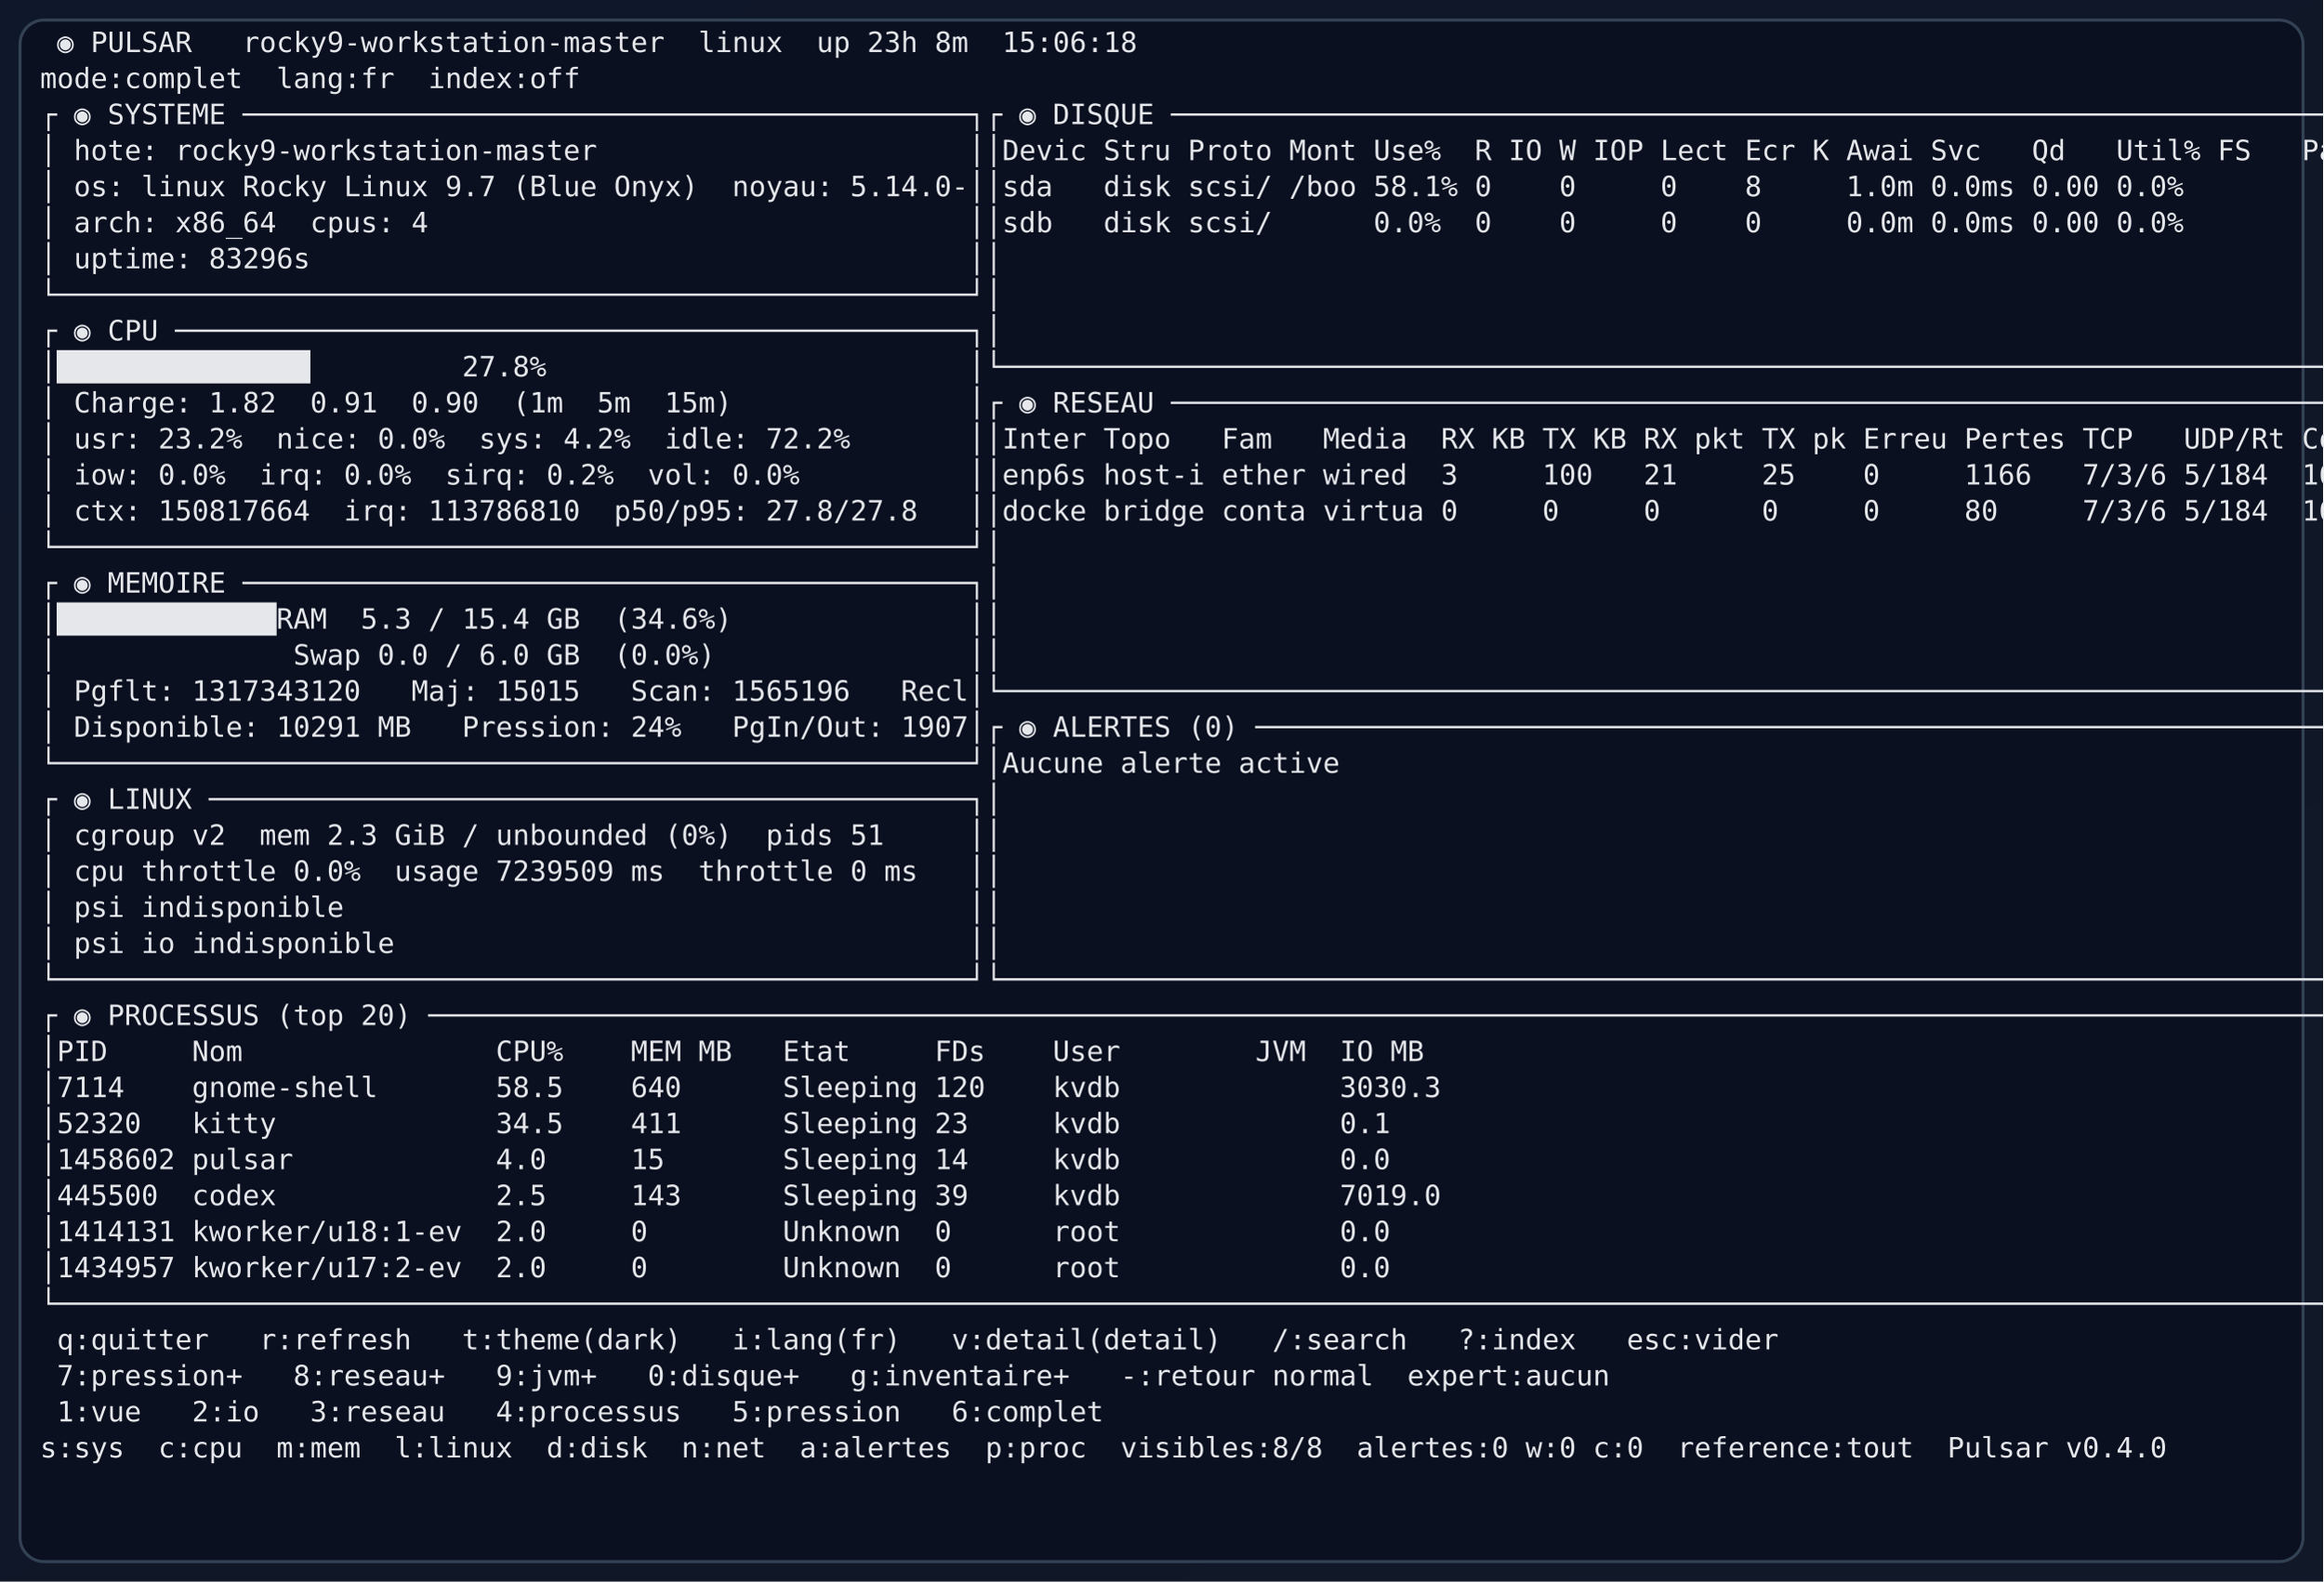
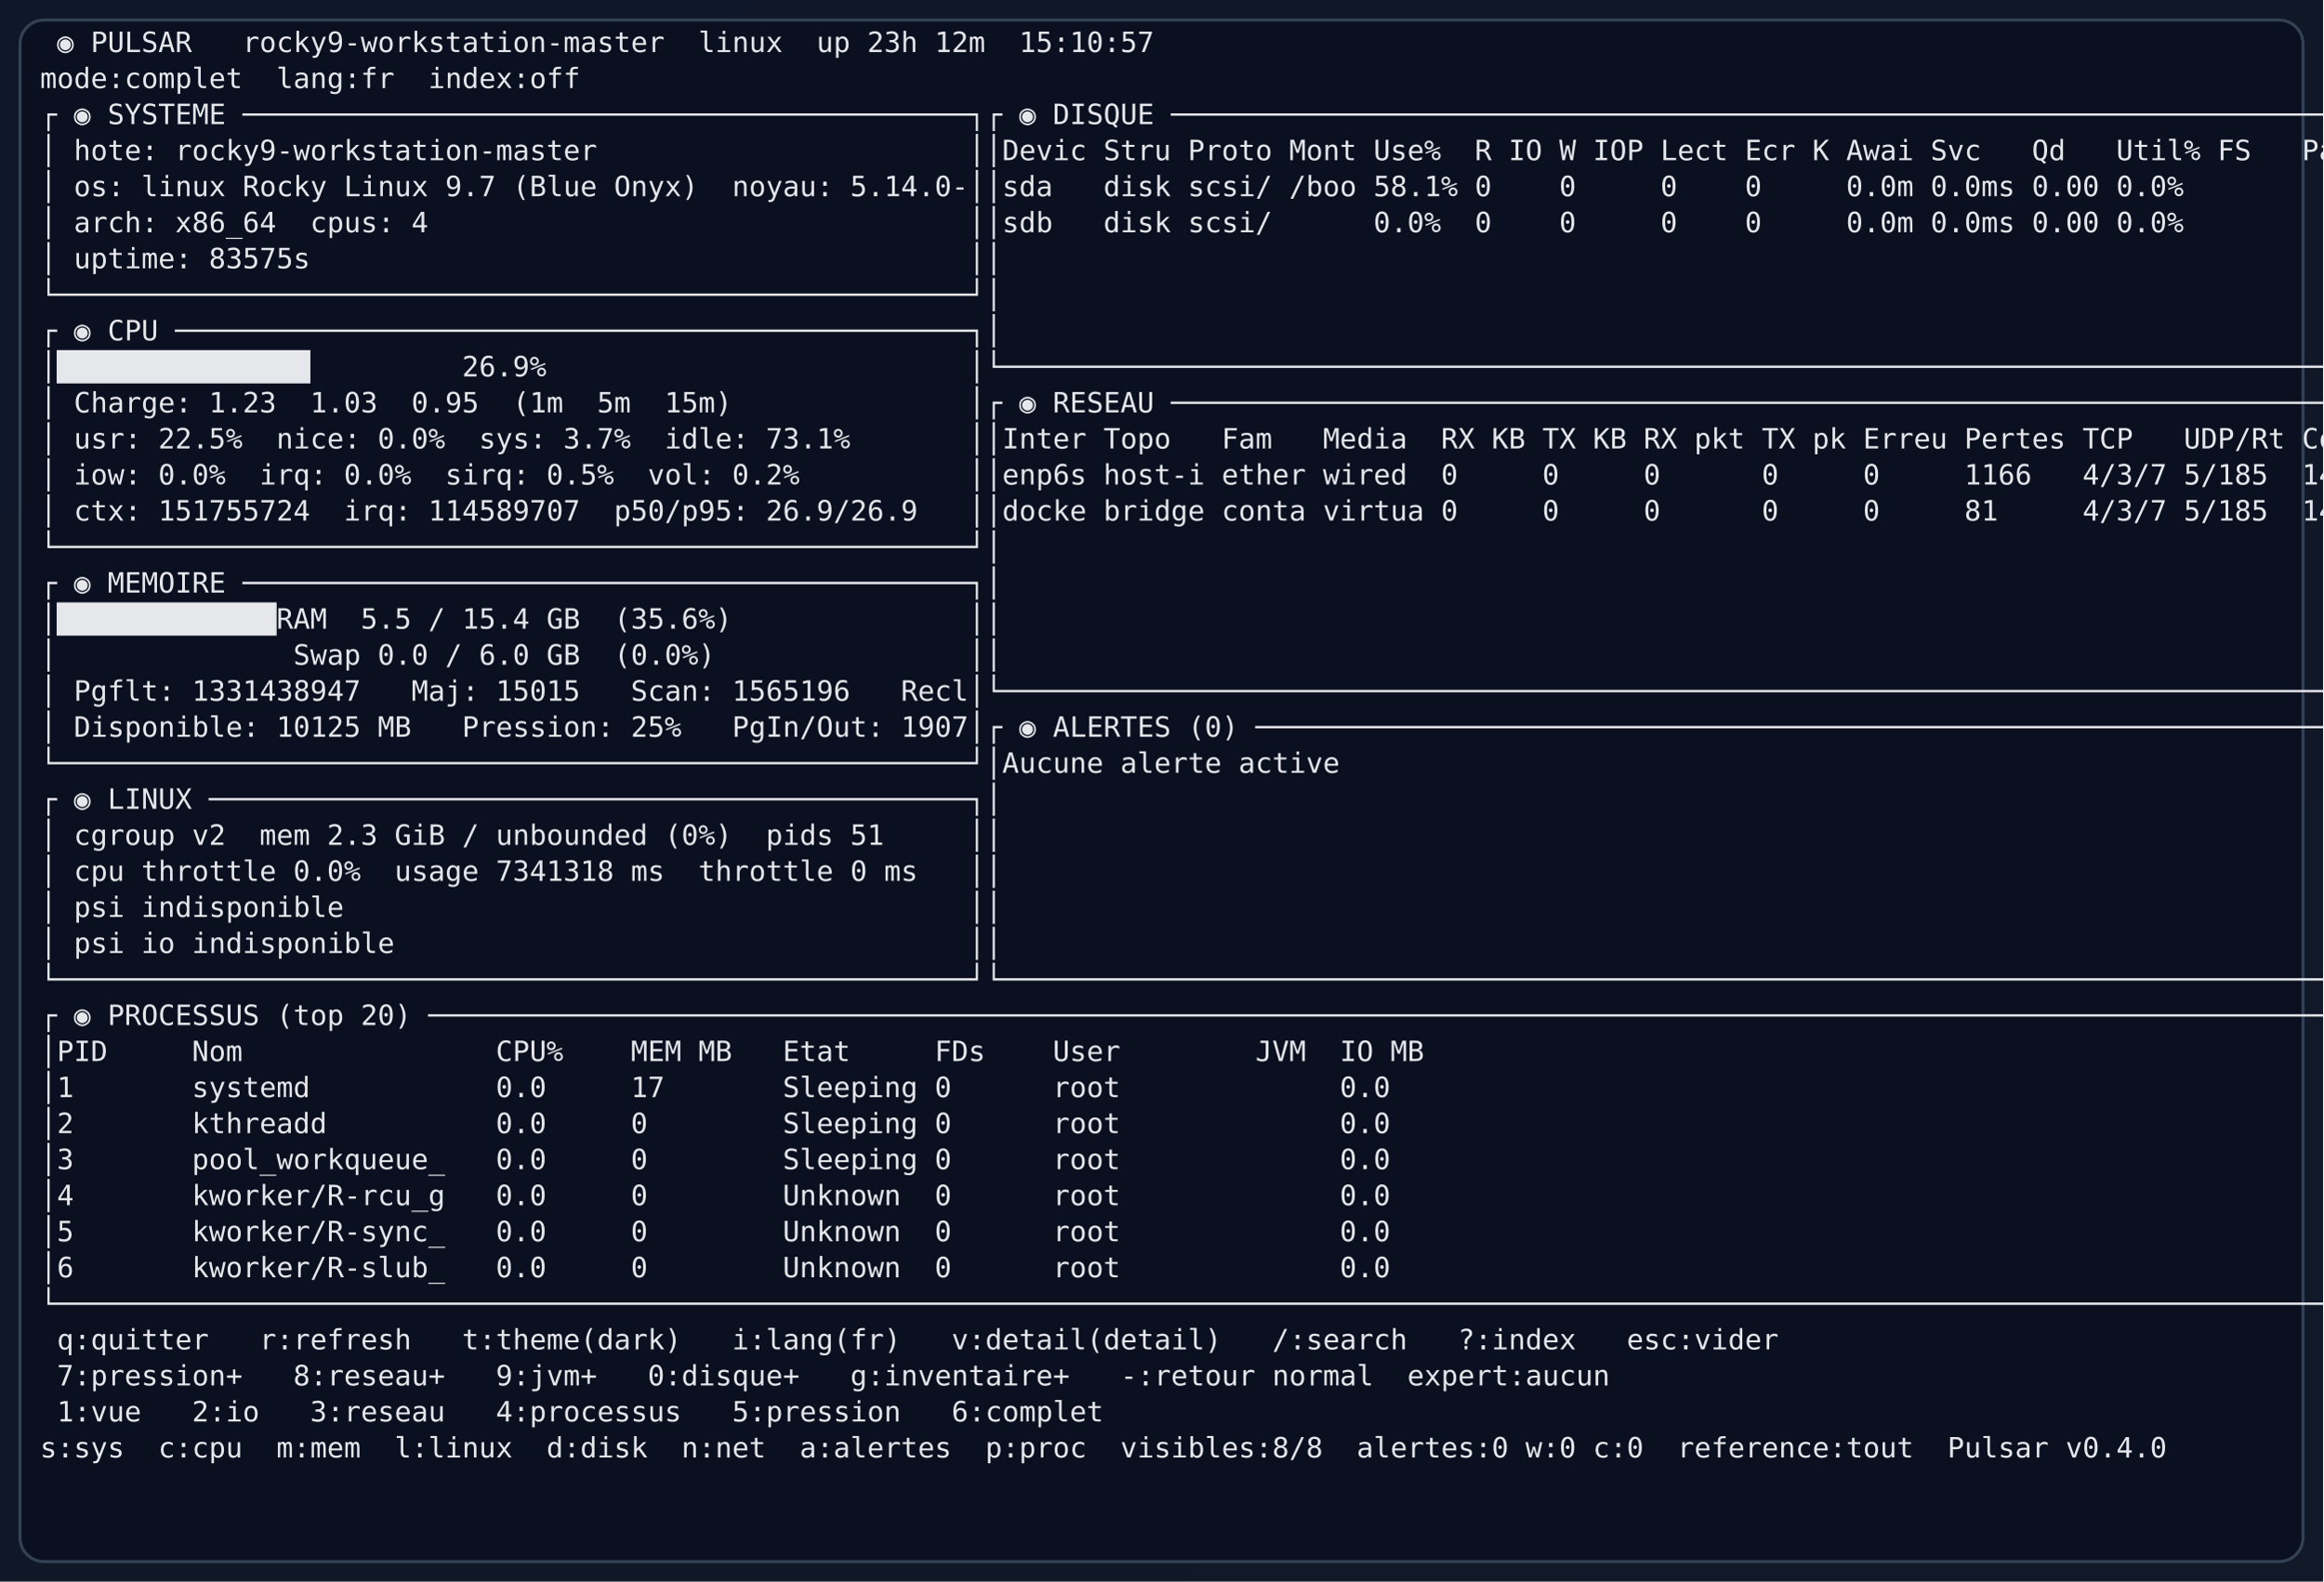
<svg xmlns="http://www.w3.org/2000/svg" width="1160" height="790" viewBox="0 0 1160 790" role="img" aria-label="Pulsar TUI overview">
  <defs>
    <linearGradient id="bg" x1="0" x2="1" y1="0" y2="1">
      <stop offset="0%" stop-color="#0f172a" />
      <stop offset="100%" stop-color="#111827" />
    </linearGradient>
  </defs>
  <rect width="1160" height="790" fill="url(#bg)" />
  <rect x="10" y="10" width="1140" height="770" rx="12" fill="#0b1020" stroke="#334155" stroke-width="1.5" />
-   <text x="20" y="26" fill="#e5e7eb" font-size="14" font-family="ui-monospace, SFMono-Regular, Menlo, Consolas, monospace" xml:space="preserve"> ◉ PULSAR   rocky9-workstation-master  linux  up 23h 8m  15:06:18</text>
+   <text x="20" y="26" fill="#e5e7eb" font-size="14" font-family="ui-monospace, SFMono-Regular, Menlo, Consolas, monospace" xml:space="preserve"> ◉ PULSAR   rocky9-workstation-master  linux  up 23h 12m  15:10:57</text>
  <text x="20" y="44" fill="#e5e7eb" font-size="14" font-family="ui-monospace, SFMono-Regular, Menlo, Consolas, monospace" xml:space="preserve">mode:complet  lang:fr  index:off</text>
  <text x="20" y="62" fill="#e5e7eb" font-size="14" font-family="ui-monospace, SFMono-Regular, Menlo, Consolas, monospace" xml:space="preserve">┌ ◉ SYSTEME ───────────────────────────────────────────┐┌ ◉ DISQUE ────────────────────────────────────────────────────────────────────────┐</text>
  <text x="20" y="80" fill="#e5e7eb" font-size="14" font-family="ui-monospace, SFMono-Regular, Menlo, Consolas, monospace" xml:space="preserve">│ hote: rocky9-workstation-master                      ││Devic Stru Proto Mont Use%  R IO W IOP Lect Ecr K Awai Svc   Qd   Util% FS   Paren│</text>
-   <text x="20" y="98" fill="#e5e7eb" font-size="14" font-family="ui-monospace, SFMono-Regular, Menlo, Consolas, monospace" xml:space="preserve">│ os: linux Rocky Linux 9.7 (Blue Onyx)  noyau: 5.14.0-││sda   disk scsi/ /boo 58.1% 0    0     0    8     1.0m 0.0ms 0.00 0.0%            │</text>
+   <text x="20" y="98" fill="#e5e7eb" font-size="14" font-family="ui-monospace, SFMono-Regular, Menlo, Consolas, monospace" xml:space="preserve">│ os: linux Rocky Linux 9.7 (Blue Onyx)  noyau: 5.14.0-││sda   disk scsi/ /boo 58.1% 0    0     0    0     0.0m 0.0ms 0.00 0.0%            │</text>
  <text x="20" y="116" fill="#e5e7eb" font-size="14" font-family="ui-monospace, SFMono-Regular, Menlo, Consolas, monospace" xml:space="preserve">│ arch: x86_64  cpus: 4                                ││sdb   disk scsi/      0.0%  0    0     0    0     0.0m 0.0ms 0.00 0.0%            │</text>
-   <text x="20" y="134" fill="#e5e7eb" font-size="14" font-family="ui-monospace, SFMono-Regular, Menlo, Consolas, monospace" xml:space="preserve">│ uptime: 83296s                                       ││                                                                                  │</text>
+   <text x="20" y="134" fill="#e5e7eb" font-size="14" font-family="ui-monospace, SFMono-Regular, Menlo, Consolas, monospace" xml:space="preserve">│ uptime: 83575s                                       ││                                                                                  │</text>
  <text x="20" y="152" fill="#e5e7eb" font-size="14" font-family="ui-monospace, SFMono-Regular, Menlo, Consolas, monospace" xml:space="preserve">└──────────────────────────────────────────────────────┘│                                                                                  │</text>
  <text x="20" y="170" fill="#e5e7eb" font-size="14" font-family="ui-monospace, SFMono-Regular, Menlo, Consolas, monospace" xml:space="preserve">┌ ◉ CPU ───────────────────────────────────────────────┐│                                                                                  │</text>
-   <text x="20" y="188" fill="#e5e7eb" font-size="14" font-family="ui-monospace, SFMono-Regular, Menlo, Consolas, monospace" xml:space="preserve">│███████████████         27.8%                         │└──────────────────────────────────────────────────────────────────────────────────┘</text>
-   <text x="20" y="206" fill="#e5e7eb" font-size="14" font-family="ui-monospace, SFMono-Regular, Menlo, Consolas, monospace" xml:space="preserve">│ Charge: 1.82  0.91  0.90  (1m  5m  15m)              │┌ ◉ RESEAU ────────────────────────────────────────────────────────────────────────┐</text>
-   <text x="20" y="224" fill="#e5e7eb" font-size="14" font-family="ui-monospace, SFMono-Regular, Menlo, Consolas, monospace" xml:space="preserve">│ usr: 23.2%  nice: 0.0%  sys: 4.2%  idle: 72.2%       ││Inter Topo   Fam   Media  RX KB TX KB RX pkt TX pk Erreu Pertes TCP   UDP/Rt Conn │</text>
-   <text x="20" y="242" fill="#e5e7eb" font-size="14" font-family="ui-monospace, SFMono-Regular, Menlo, Consolas, monospace" xml:space="preserve">│ iow: 0.0%  irq: 0.0%  sirq: 0.2%  vol: 0.0%          ││enp6s host-i ether wired  3     100   21     25    0     1166   7/3/6 5/184  16   │</text>
-   <text x="20" y="260" fill="#e5e7eb" font-size="14" font-family="ui-monospace, SFMono-Regular, Menlo, Consolas, monospace" xml:space="preserve">│ ctx: 150817664  irq: 113786810  p50/p95: 27.8/27.8   ││docke bridge conta virtua 0     0     0      0     0     80     7/3/6 5/184  16   │</text>
+   <text x="20" y="188" fill="#e5e7eb" font-size="14" font-family="ui-monospace, SFMono-Regular, Menlo, Consolas, monospace" xml:space="preserve">│███████████████         26.9%                         │└──────────────────────────────────────────────────────────────────────────────────┘</text>
+   <text x="20" y="206" fill="#e5e7eb" font-size="14" font-family="ui-monospace, SFMono-Regular, Menlo, Consolas, monospace" xml:space="preserve">│ Charge: 1.23  1.03  0.95  (1m  5m  15m)              │┌ ◉ RESEAU ────────────────────────────────────────────────────────────────────────┐</text>
+   <text x="20" y="224" fill="#e5e7eb" font-size="14" font-family="ui-monospace, SFMono-Regular, Menlo, Consolas, monospace" xml:space="preserve">│ usr: 22.5%  nice: 0.0%  sys: 3.7%  idle: 73.1%       ││Inter Topo   Fam   Media  RX KB TX KB RX pkt TX pk Erreu Pertes TCP   UDP/Rt Conn │</text>
+   <text x="20" y="242" fill="#e5e7eb" font-size="14" font-family="ui-monospace, SFMono-Regular, Menlo, Consolas, monospace" xml:space="preserve">│ iow: 0.0%  irq: 0.0%  sirq: 0.5%  vol: 0.2%          ││enp6s host-i ether wired  0     0     0      0     0     1166   4/3/7 5/185  14   │</text>
+   <text x="20" y="260" fill="#e5e7eb" font-size="14" font-family="ui-monospace, SFMono-Regular, Menlo, Consolas, monospace" xml:space="preserve">│ ctx: 151755724  irq: 114589707  p50/p95: 26.9/26.9   ││docke bridge conta virtua 0     0     0      0     0     81     4/3/7 5/185  14   │</text>
  <text x="20" y="278" fill="#e5e7eb" font-size="14" font-family="ui-monospace, SFMono-Regular, Menlo, Consolas, monospace" xml:space="preserve">└──────────────────────────────────────────────────────┘│                                                                                  │</text>
  <text x="20" y="296" fill="#e5e7eb" font-size="14" font-family="ui-monospace, SFMono-Regular, Menlo, Consolas, monospace" xml:space="preserve">┌ ◉ MEMOIRE ───────────────────────────────────────────┐│                                                                                  │</text>
-   <text x="20" y="314" fill="#e5e7eb" font-size="14" font-family="ui-monospace, SFMono-Regular, Menlo, Consolas, monospace" xml:space="preserve">│█████████████RAM  5.3 / 15.4 GB  (34.6%)              ││                                                                                  │</text>
+   <text x="20" y="314" fill="#e5e7eb" font-size="14" font-family="ui-monospace, SFMono-Regular, Menlo, Consolas, monospace" xml:space="preserve">│█████████████RAM  5.5 / 15.4 GB  (35.6%)              ││                                                                                  │</text>
  <text x="20" y="332" fill="#e5e7eb" font-size="14" font-family="ui-monospace, SFMono-Regular, Menlo, Consolas, monospace" xml:space="preserve">│              Swap 0.0 / 6.0 GB  (0.0%)               ││                                                                                  │</text>
-   <text x="20" y="350" fill="#e5e7eb" font-size="14" font-family="ui-monospace, SFMono-Regular, Menlo, Consolas, monospace" xml:space="preserve">│ Pgflt: 1317343120   Maj: 15015   Scan: 1565196   Recl│└──────────────────────────────────────────────────────────────────────────────────┘</text>
-   <text x="20" y="368" fill="#e5e7eb" font-size="14" font-family="ui-monospace, SFMono-Regular, Menlo, Consolas, monospace" xml:space="preserve">│ Disponible: 10291 MB   Pression: 24%   PgIn/Out: 1907│┌ ◉ ALERTES (0) ───────────────────────────────────────────────────────────────────┐</text>
+   <text x="20" y="350" fill="#e5e7eb" font-size="14" font-family="ui-monospace, SFMono-Regular, Menlo, Consolas, monospace" xml:space="preserve">│ Pgflt: 1331438947   Maj: 15015   Scan: 1565196   Recl│└──────────────────────────────────────────────────────────────────────────────────┘</text>
+   <text x="20" y="368" fill="#e5e7eb" font-size="14" font-family="ui-monospace, SFMono-Regular, Menlo, Consolas, monospace" xml:space="preserve">│ Disponible: 10125 MB   Pression: 25%   PgIn/Out: 1907│┌ ◉ ALERTES (0) ───────────────────────────────────────────────────────────────────┐</text>
  <text x="20" y="386" fill="#e5e7eb" font-size="14" font-family="ui-monospace, SFMono-Regular, Menlo, Consolas, monospace" xml:space="preserve">└──────────────────────────────────────────────────────┘│Aucune alerte active                                                              │</text>
  <text x="20" y="404" fill="#e5e7eb" font-size="14" font-family="ui-monospace, SFMono-Regular, Menlo, Consolas, monospace" xml:space="preserve">┌ ◉ LINUX ─────────────────────────────────────────────┐│                                                                                  │</text>
  <text x="20" y="422" fill="#e5e7eb" font-size="14" font-family="ui-monospace, SFMono-Regular, Menlo, Consolas, monospace" xml:space="preserve">│ cgroup v2  mem 2.3 GiB / unbounded (0%)  pids 51     ││                                                                                  │</text>
-   <text x="20" y="440" fill="#e5e7eb" font-size="14" font-family="ui-monospace, SFMono-Regular, Menlo, Consolas, monospace" xml:space="preserve">│ cpu throttle 0.0%  usage 7239509 ms  throttle 0 ms   ││                                                                                  │</text>
+   <text x="20" y="440" fill="#e5e7eb" font-size="14" font-family="ui-monospace, SFMono-Regular, Menlo, Consolas, monospace" xml:space="preserve">│ cpu throttle 0.0%  usage 7341318 ms  throttle 0 ms   ││                                                                                  │</text>
  <text x="20" y="458" fill="#e5e7eb" font-size="14" font-family="ui-monospace, SFMono-Regular, Menlo, Consolas, monospace" xml:space="preserve">│ psi indisponible                                     ││                                                                                  │</text>
  <text x="20" y="476" fill="#e5e7eb" font-size="14" font-family="ui-monospace, SFMono-Regular, Menlo, Consolas, monospace" xml:space="preserve">│ psi io indisponible                                  ││                                                                                  │</text>
  <text x="20" y="494" fill="#e5e7eb" font-size="14" font-family="ui-monospace, SFMono-Regular, Menlo, Consolas, monospace" xml:space="preserve">└──────────────────────────────────────────────────────┘└──────────────────────────────────────────────────────────────────────────────────┘</text>
  <text x="20" y="512" fill="#e5e7eb" font-size="14" font-family="ui-monospace, SFMono-Regular, Menlo, Consolas, monospace" xml:space="preserve">┌ ◉ PROCESSUS (top 20) ────────────────────────────────────────────────────────────────────────────────────────────────────────────────────┐</text>
  <text x="20" y="530" fill="#e5e7eb" font-size="14" font-family="ui-monospace, SFMono-Regular, Menlo, Consolas, monospace" xml:space="preserve">│PID     Nom               CPU%    MEM MB   Etat     FDs    User        JVM  IO MB                                                         │</text>
-   <text x="20" y="548" fill="#e5e7eb" font-size="14" font-family="ui-monospace, SFMono-Regular, Menlo, Consolas, monospace" xml:space="preserve">│7114    gnome-shell       58.5    640      Sleeping 120    kvdb             3030.3                                                        │</text>
-   <text x="20" y="566" fill="#e5e7eb" font-size="14" font-family="ui-monospace, SFMono-Regular, Menlo, Consolas, monospace" xml:space="preserve">│52320   kitty             34.5    411      Sleeping 23     kvdb             0.1                                                           │</text>
-   <text x="20" y="584" fill="#e5e7eb" font-size="14" font-family="ui-monospace, SFMono-Regular, Menlo, Consolas, monospace" xml:space="preserve">│1458602 pulsar            4.0     15       Sleeping 14     kvdb             0.0                                                           │</text>
-   <text x="20" y="602" fill="#e5e7eb" font-size="14" font-family="ui-monospace, SFMono-Regular, Menlo, Consolas, monospace" xml:space="preserve">│445500  codex             2.5     143      Sleeping 39     kvdb             7019.0                                                        │</text>
-   <text x="20" y="620" fill="#e5e7eb" font-size="14" font-family="ui-monospace, SFMono-Regular, Menlo, Consolas, monospace" xml:space="preserve">│1414131 kworker/u18:1-ev  2.0     0        Unknown  0      root             0.0                                                           │</text>
-   <text x="20" y="638" fill="#e5e7eb" font-size="14" font-family="ui-monospace, SFMono-Regular, Menlo, Consolas, monospace" xml:space="preserve">│1434957 kworker/u17:2-ev  2.0     0        Unknown  0      root             0.0                                                           │</text>
+   <text x="20" y="548" fill="#e5e7eb" font-size="14" font-family="ui-monospace, SFMono-Regular, Menlo, Consolas, monospace" xml:space="preserve">│1       systemd           0.0     17       Sleeping 0      root             0.0                                                           │</text>
+   <text x="20" y="566" fill="#e5e7eb" font-size="14" font-family="ui-monospace, SFMono-Regular, Menlo, Consolas, monospace" xml:space="preserve">│2       kthreadd          0.0     0        Sleeping 0      root             0.0                                                           │</text>
+   <text x="20" y="584" fill="#e5e7eb" font-size="14" font-family="ui-monospace, SFMono-Regular, Menlo, Consolas, monospace" xml:space="preserve">│3       pool_workqueue_   0.0     0        Sleeping 0      root             0.0                                                           │</text>
+   <text x="20" y="602" fill="#e5e7eb" font-size="14" font-family="ui-monospace, SFMono-Regular, Menlo, Consolas, monospace" xml:space="preserve">│4       kworker/R-rcu_g   0.0     0        Unknown  0      root             0.0                                                           │</text>
+   <text x="20" y="620" fill="#e5e7eb" font-size="14" font-family="ui-monospace, SFMono-Regular, Menlo, Consolas, monospace" xml:space="preserve">│5       kworker/R-sync_   0.0     0        Unknown  0      root             0.0                                                           │</text>
+   <text x="20" y="638" fill="#e5e7eb" font-size="14" font-family="ui-monospace, SFMono-Regular, Menlo, Consolas, monospace" xml:space="preserve">│6       kworker/R-slub_   0.0     0        Unknown  0      root             0.0                                                           │</text>
  <text x="20" y="656" fill="#e5e7eb" font-size="14" font-family="ui-monospace, SFMono-Regular, Menlo, Consolas, monospace" xml:space="preserve">└──────────────────────────────────────────────────────────────────────────────────────────────────────────────────────────────────────────┘</text>
  <text x="20" y="674" fill="#e5e7eb" font-size="14" font-family="ui-monospace, SFMono-Regular, Menlo, Consolas, monospace" xml:space="preserve"> q:quitter   r:refresh   t:theme(dark)   i:lang(fr)   v:detail(detail)   /:search   ?:index   esc:vider</text>
  <text x="20" y="692" fill="#e5e7eb" font-size="14" font-family="ui-monospace, SFMono-Regular, Menlo, Consolas, monospace" xml:space="preserve"> 7:pression+   8:reseau+   9:jvm+   0:disque+   g:inventaire+   -:retour normal  expert:aucun</text>
  <text x="20" y="710" fill="#e5e7eb" font-size="14" font-family="ui-monospace, SFMono-Regular, Menlo, Consolas, monospace" xml:space="preserve"> 1:vue   2:io   3:reseau   4:processus   5:pression   6:complet</text>
  <text x="20" y="728" fill="#e5e7eb" font-size="14" font-family="ui-monospace, SFMono-Regular, Menlo, Consolas, monospace" xml:space="preserve">s:sys  c:cpu  m:mem  l:linux  d:disk  n:net  a:alertes  p:proc  visibles:8/8  alertes:0 w:0 c:0  reference:tout  Pulsar v0.4.0</text>
</svg>
